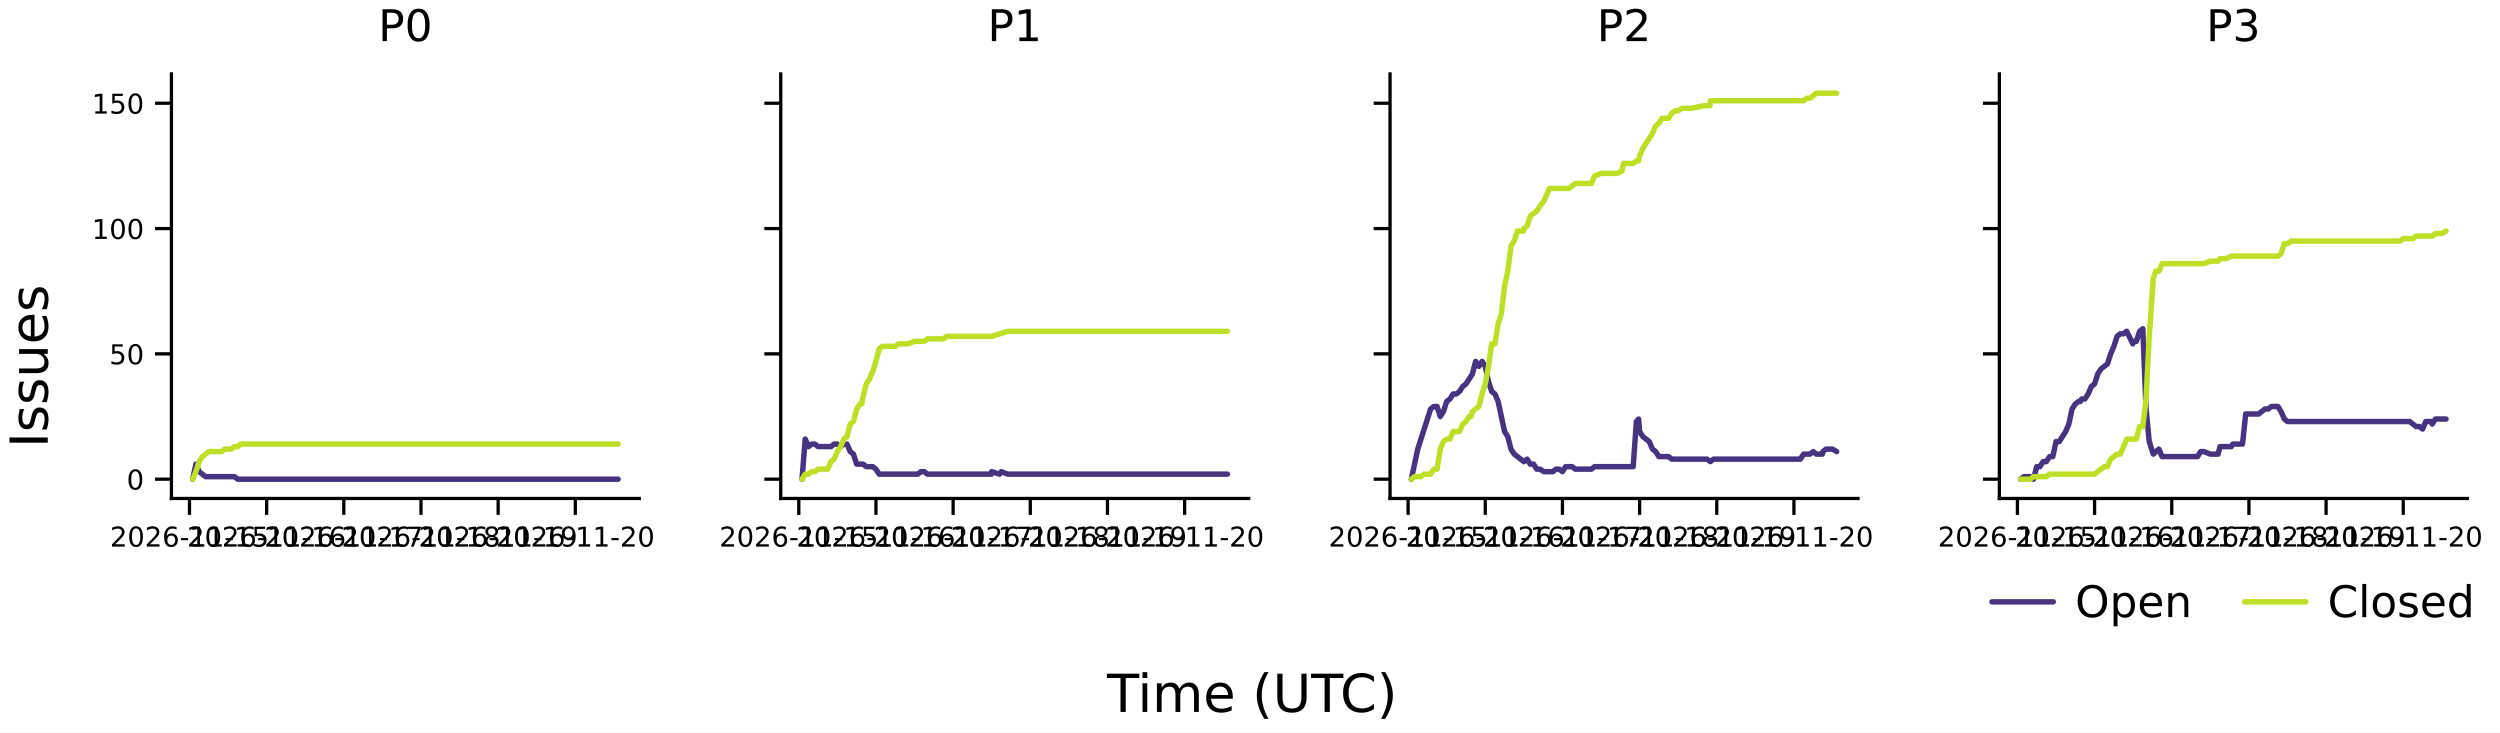
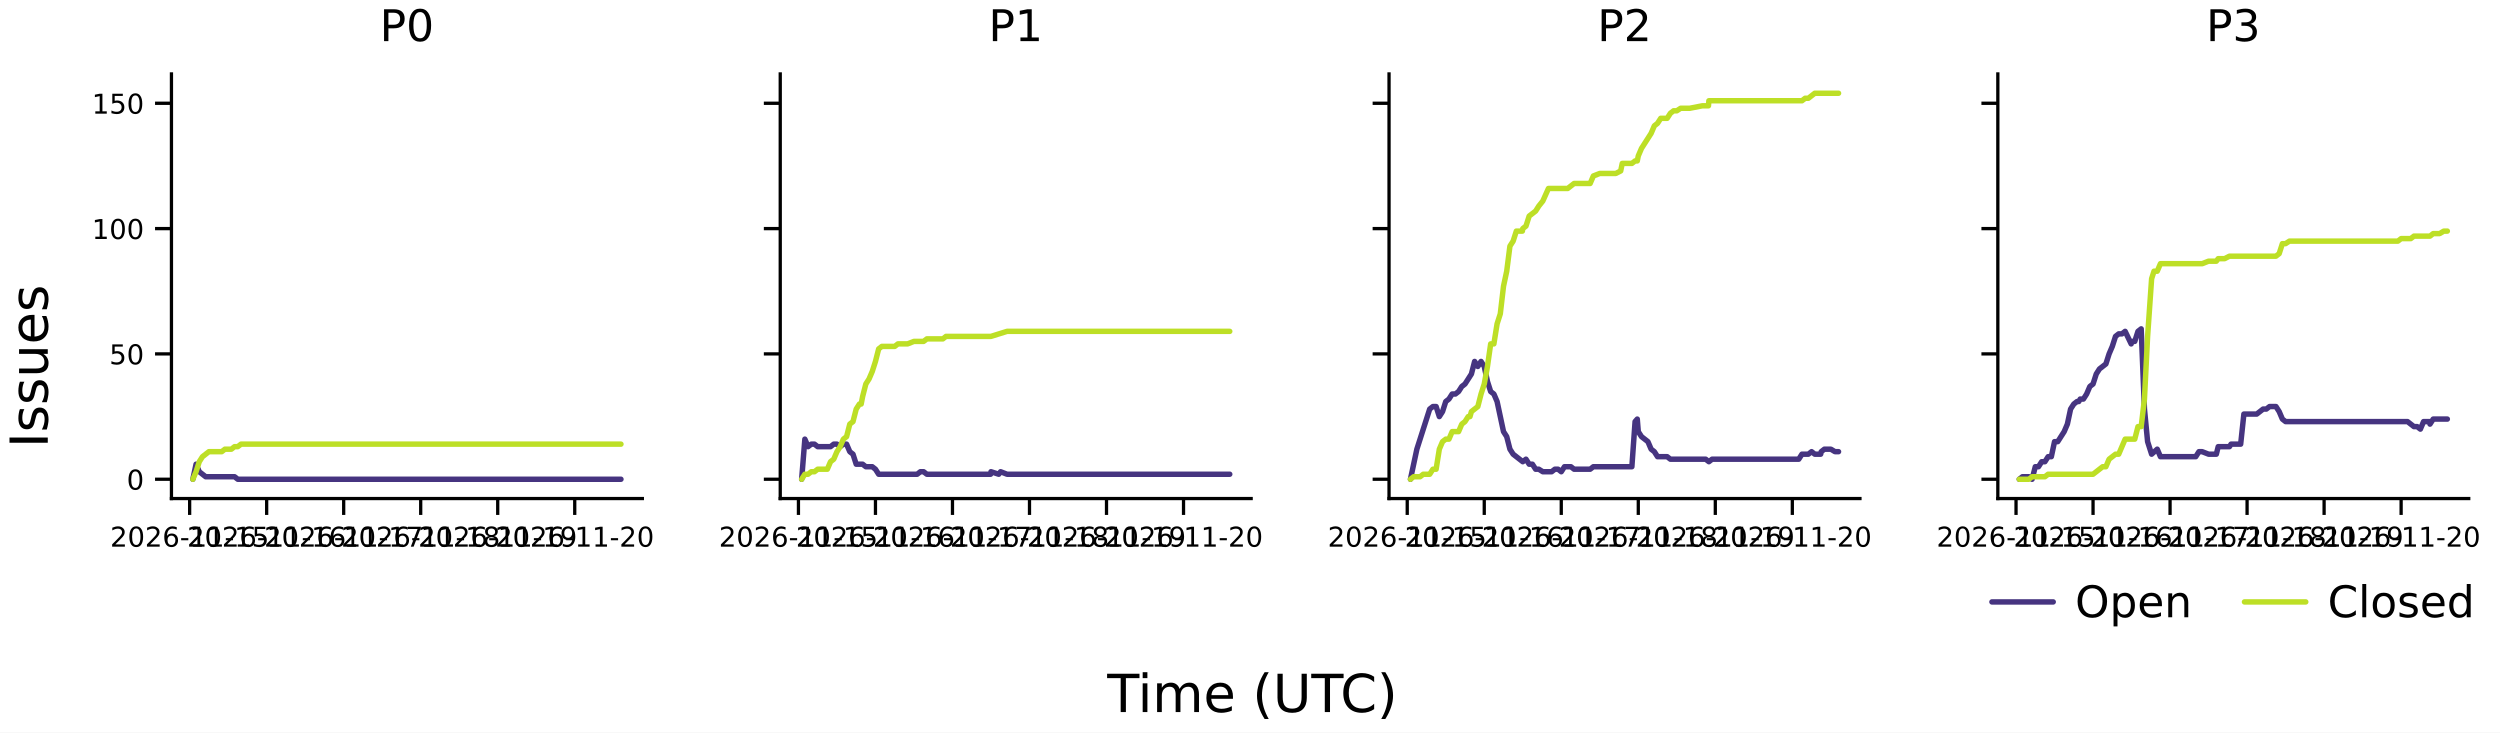
- <svg xmlns="http://www.w3.org/2000/svg" xmlns:xlink="http://www.w3.org/1999/xlink" width="457.111pt" height="133.92pt" viewBox="0 0 457.111 133.92" version="1.1">
+ <svg xmlns="http://www.w3.org/2000/svg" xmlns:xlink="http://www.w3.org/1999/xlink" width="457.043pt" height="133.92pt" viewBox="0 0 457.043 133.92" version="1.1">
  <defs>
    <style type="text/css">*{stroke-linejoin: round; stroke-linecap: butt}</style>
  </defs>
  <g id="figure_1">
    <g id="patch_1">
-       <path d="M 0 133.92  L 457.111 133.92  L 457.111 0  L 0 0  z " style="fill: #ffffff" />
+       <path d="M 0 133.92  L 457.043 133.92  L 457.043 0  L 0 0  z " style="fill: #ffffff" />
    </g>
    <g id="axes_1">
      <g id="patch_2">
-         <path d="M 31.344 91.143  L 116.901 91.143  L 116.901 13.518  L 31.344 13.518  z " style="fill: #ffffff" />
+         <path d="M 31.344 91.143  L 117.432 91.143  L 117.432 13.518  L 31.344 13.518  z " style="fill: #ffffff" />
      </g>
      <g id="matplotlib.axis_1">
        <g id="xtick_1">
          <g id="line2d_1">
            <defs>
-               <path id="mbd9b1cfa00" d="M 0 0  L 0 3  " style="stroke: #000000; stroke-width: 0.6" />
+               <path id="m140352b732" d="M 0 0  L 0 3  " style="stroke: #000000; stroke-width: 0.6" />
            </defs>
            <g>
-               <use xlink:href="#mbd9b1cfa00" x="34.645" y="91.143" style="stroke: #000000; stroke-width: 0.6" />
+               <use xlink:href="#m140352b732" x="34.67" y="91.143" style="stroke: #000000; stroke-width: 0.6" />
            </g>
          </g>
          <g id="text_1">
-             <text style="font-size: 5px; font-family: 'DejaVu Sans', sans-serif; text-anchor: middle" x="34.645" y="99.942" transform="rotate(-0 34.6448 99.94197)">2026-11-15</text>
+             <text style="font-size: 5px; font-family: 'DejaVu Sans', sans-serif; text-anchor: middle" x="34.67" y="99.942" transform="rotate(-0 34.67019 99.94197)">2026-11-15</text>
          </g>
        </g>
        <g id="xtick_2">
          <g id="line2d_2">
            <g>
-               <use xlink:href="#mbd9b1cfa00" x="48.754" y="91.143" style="stroke: #000000; stroke-width: 0.6" />
+               <use xlink:href="#m140352b732" x="48.75" y="91.143" style="stroke: #000000; stroke-width: 0.6" />
            </g>
          </g>
          <g id="text_2">
-             <text style="font-size: 5px; font-family: 'DejaVu Sans', sans-serif; text-anchor: middle" x="48.754" y="99.942" transform="rotate(-0 48.75438 99.94197)">2026-11-16</text>
+             <text style="font-size: 5px; font-family: 'DejaVu Sans', sans-serif; text-anchor: middle" x="48.75" y="99.942" transform="rotate(-0 48.75037 99.94197)">2026-11-16</text>
          </g>
        </g>
        <g id="xtick_3">
          <g id="line2d_3">
            <g>
-               <use xlink:href="#mbd9b1cfa00" x="62.864" y="91.143" style="stroke: #000000; stroke-width: 0.6" />
+               <use xlink:href="#m140352b732" x="62.831" y="91.143" style="stroke: #000000; stroke-width: 0.6" />
            </g>
          </g>
          <g id="text_3">
-             <text style="font-size: 5px; font-family: 'DejaVu Sans', sans-serif; text-anchor: middle" x="62.864" y="99.942" transform="rotate(-0 62.86395 99.94197)">2026-11-17</text>
+             <text style="font-size: 5px; font-family: 'DejaVu Sans', sans-serif; text-anchor: middle" x="62.831" y="99.942" transform="rotate(-0 62.83056 99.94197)">2026-11-17</text>
          </g>
        </g>
        <g id="xtick_4">
          <g id="line2d_4">
            <g>
-               <use xlink:href="#mbd9b1cfa00" x="76.974" y="91.143" style="stroke: #000000; stroke-width: 0.6" />
+               <use xlink:href="#m140352b732" x="76.911" y="91.143" style="stroke: #000000; stroke-width: 0.6" />
            </g>
          </g>
          <g id="text_4">
-             <text style="font-size: 5px; font-family: 'DejaVu Sans', sans-serif; text-anchor: middle" x="76.974" y="99.942" transform="rotate(-0 76.97353 99.94197)">2026-11-18</text>
+             <text style="font-size: 5px; font-family: 'DejaVu Sans', sans-serif; text-anchor: middle" x="76.911" y="99.942" transform="rotate(-0 76.91074 99.94197)">2026-11-18</text>
          </g>
        </g>
        <g id="xtick_5">
          <g id="line2d_5">
            <g>
-               <use xlink:href="#mbd9b1cfa00" x="91.083" y="91.143" style="stroke: #000000; stroke-width: 0.6" />
+               <use xlink:href="#m140352b732" x="90.991" y="91.143" style="stroke: #000000; stroke-width: 0.6" />
            </g>
          </g>
          <g id="text_5">
-             <text style="font-size: 5px; font-family: 'DejaVu Sans', sans-serif; text-anchor: middle" x="91.083" y="99.942" transform="rotate(-0 91.0831 99.94197)">2026-11-19</text>
+             <text style="font-size: 5px; font-family: 'DejaVu Sans', sans-serif; text-anchor: middle" x="90.991" y="99.942" transform="rotate(-0 90.99092 99.94197)">2026-11-19</text>
          </g>
        </g>
        <g id="xtick_6">
          <g id="line2d_6">
            <g>
-               <use xlink:href="#mbd9b1cfa00" x="105.193" y="91.143" style="stroke: #000000; stroke-width: 0.6" />
+               <use xlink:href="#m140352b732" x="105.071" y="91.143" style="stroke: #000000; stroke-width: 0.6" />
            </g>
          </g>
          <g id="text_6">
-             <text style="font-size: 5px; font-family: 'DejaVu Sans', sans-serif; text-anchor: middle" x="105.193" y="99.942" transform="rotate(-0 105.1927 99.94197)">2026-11-20</text>
+             <text style="font-size: 5px; font-family: 'DejaVu Sans', sans-serif; text-anchor: middle" x="105.071" y="99.942" transform="rotate(-0 105.0711 99.94197)">2026-11-20</text>
          </g>
        </g>
      </g>
      <g id="matplotlib.axis_2">
        <g id="ytick_1">
          <g id="line2d_7">
            <defs>
-               <path id="m30c9f40731" d="M 0 0  L -3 0  " style="stroke: #000000; stroke-width: 0.6" />
+               <path id="m8797aba929" d="M 0 0  L -3 0  " style="stroke: #000000; stroke-width: 0.6" />
            </defs>
            <g>
-               <use xlink:href="#m30c9f40731" x="31.344" y="87.615" style="stroke: #000000; stroke-width: 0.6" />
+               <use xlink:href="#m8797aba929" x="31.344" y="87.615" style="stroke: #000000; stroke-width: 0.6" />
            </g>
          </g>
          <g id="text_7">
            <text style="font-size: 5px; font-family: 'DejaVu Sans', sans-serif; text-anchor: end" x="26.344" y="89.514" transform="rotate(-0 26.34375 89.51415)">0</text>
          </g>
        </g>
        <g id="ytick_2">
          <g id="line2d_8">
            <g>
-               <use xlink:href="#m30c9f40731" x="31.344" y="64.703" style="stroke: #000000; stroke-width: 0.6" />
+               <use xlink:href="#m8797aba929" x="31.344" y="64.703" style="stroke: #000000; stroke-width: 0.6" />
            </g>
          </g>
          <g id="text_8">
            <text style="font-size: 5px; font-family: 'DejaVu Sans', sans-serif; text-anchor: end" x="26.344" y="66.602" transform="rotate(-0 26.34375 66.6024)">50</text>
          </g>
        </g>
        <g id="ytick_3">
          <g id="line2d_9">
            <g>
-               <use xlink:href="#m30c9f40731" x="31.344" y="41.791" style="stroke: #000000; stroke-width: 0.6" />
+               <use xlink:href="#m8797aba929" x="31.344" y="41.791" style="stroke: #000000; stroke-width: 0.6" />
            </g>
          </g>
          <g id="text_9">
            <text style="font-size: 5px; font-family: 'DejaVu Sans', sans-serif; text-anchor: end" x="26.344" y="43.691" transform="rotate(-0 26.34375 43.69064)">100</text>
          </g>
        </g>
        <g id="ytick_4">
          <g id="line2d_10">
            <g>
-               <use xlink:href="#m30c9f40731" x="31.344" y="18.879" style="stroke: #000000; stroke-width: 0.6" />
+               <use xlink:href="#m8797aba929" x="31.344" y="18.879" style="stroke: #000000; stroke-width: 0.6" />
            </g>
          </g>
          <g id="text_10">
            <text style="font-size: 5px; font-family: 'DejaVu Sans', sans-serif; text-anchor: end" x="26.344" y="20.779" transform="rotate(-0 26.34375 20.77889)">150</text>
          </g>
        </g>
      </g>
      <g id="line2d_11">
-         <path d="M 35.233 87.615  L 35.821 84.865  L 36.408 86.24  L 37.584 87.157  L 42.875 87.157  L 43.463 87.615  L 113.012 87.615  L 113.012 87.615  " clip-path="url(#p79206414fd)" style="fill: none; stroke: #463480; stroke-linecap: round" />
+         <path d="M 35.257 87.615  L 35.844 84.865  L 36.43 86.24  L 37.604 87.157  L 42.884 87.157  L 43.47 87.615  L 113.519 87.615  L 113.519 87.615  " clip-path="url(#p01d28cfaef)" style="fill: none; stroke: #463480; stroke-linecap: round" />
      </g>
      <g id="line2d_12">
-         <path d="M 35.233 87.615  L 35.821 86.24  L 36.408 84.407  L 36.996 83.491  L 38.172 82.574  L 40.524 82.574  L 41.112 82.116  L 42.287 82.116  L 42.875 81.658  L 43.463 81.658  L 44.051 81.199  L 113.012 81.199  L 113.012 81.199  " clip-path="url(#p79206414fd)" style="fill: none; stroke: #bddf26; stroke-linecap: round" />
+         <path d="M 35.257 87.615  L 35.844 86.24  L 36.43 84.407  L 37.017 83.491  L 38.19 82.574  L 40.537 82.574  L 41.124 82.116  L 42.297 82.116  L 42.884 81.658  L 43.47 81.658  L 44.057 81.199  L 113.519 81.199  L 113.519 81.199  " clip-path="url(#p01d28cfaef)" style="fill: none; stroke: #bddf26; stroke-linecap: round" />
      </g>
      <g id="patch_3">
        <path d="M 31.344 91.143  L 31.344 13.518  " style="fill: none; stroke: #000000; stroke-width: 0.6; stroke-linejoin: miter; stroke-linecap: square" />
      </g>
      <g id="patch_4">
-         <path d="M 31.344 91.143  L 116.901 91.143  " style="fill: none; stroke: #000000; stroke-width: 0.6; stroke-linejoin: miter; stroke-linecap: square" />
+         <path d="M 31.344 91.143  L 117.432 91.143  " style="fill: none; stroke: #000000; stroke-width: 0.6; stroke-linejoin: miter; stroke-linecap: square" />
      </g>
      <g id="text_11">
-         <text style="font-size: 8px; font-family: 'DejaVu Sans', sans-serif; text-anchor: middle" x="74.122" y="7.518" transform="rotate(-0 74.12222 7.518125)">P0</text>
+         <text style="font-size: 8px; font-family: 'DejaVu Sans', sans-serif; text-anchor: middle" x="74.388" y="7.518" transform="rotate(-0 74.38804 7.518125)">P0</text>
      </g>
    </g>
    <g id="axes_2">
      <g id="patch_5">
-         <path d="M 142.753 91.143  L 228.31 91.143  L 228.31 13.518  L 142.753 13.518  z " style="fill: #ffffff" />
+         <path d="M 142.642 91.143  L 228.731 91.143  L 228.731 13.518  L 142.642 13.518  z " style="fill: #ffffff" />
      </g>
      <g id="matplotlib.axis_3">
        <g id="xtick_7">
          <g id="line2d_13">
            <g>
-               <use xlink:href="#mbd9b1cfa00" x="146.054" y="91.143" style="stroke: #000000; stroke-width: 0.6" />
+               <use xlink:href="#m140352b732" x="145.968" y="91.143" style="stroke: #000000; stroke-width: 0.6" />
            </g>
          </g>
          <g id="text_12">
-             <text style="font-size: 5px; font-family: 'DejaVu Sans', sans-serif; text-anchor: middle" x="146.054" y="99.942" transform="rotate(-0 146.0543 99.94197)">2026-11-15</text>
+             <text style="font-size: 5px; font-family: 'DejaVu Sans', sans-serif; text-anchor: middle" x="145.968" y="99.942" transform="rotate(-0 145.9684 99.94197)">2026-11-15</text>
          </g>
        </g>
        <g id="xtick_8">
          <g id="line2d_14">
            <g>
-               <use xlink:href="#mbd9b1cfa00" x="160.164" y="91.143" style="stroke: #000000; stroke-width: 0.6" />
+               <use xlink:href="#m140352b732" x="160.049" y="91.143" style="stroke: #000000; stroke-width: 0.6" />
            </g>
          </g>
          <g id="text_13">
-             <text style="font-size: 5px; font-family: 'DejaVu Sans', sans-serif; text-anchor: middle" x="160.164" y="99.942" transform="rotate(-0 160.1638 99.94197)">2026-11-16</text>
+             <text style="font-size: 5px; font-family: 'DejaVu Sans', sans-serif; text-anchor: middle" x="160.049" y="99.942" transform="rotate(-0 160.0486 99.94197)">2026-11-16</text>
          </g>
        </g>
        <g id="xtick_9">
          <g id="line2d_15">
            <g>
-               <use xlink:href="#mbd9b1cfa00" x="174.273" y="91.143" style="stroke: #000000; stroke-width: 0.6" />
+               <use xlink:href="#m140352b732" x="174.129" y="91.143" style="stroke: #000000; stroke-width: 0.6" />
            </g>
          </g>
          <g id="text_14">
-             <text style="font-size: 5px; font-family: 'DejaVu Sans', sans-serif; text-anchor: middle" x="174.273" y="99.942" transform="rotate(-0 174.2734 99.94197)">2026-11-17</text>
+             <text style="font-size: 5px; font-family: 'DejaVu Sans', sans-serif; text-anchor: middle" x="174.129" y="99.942" transform="rotate(-0 174.1288 99.94197)">2026-11-17</text>
          </g>
        </g>
        <g id="xtick_10">
          <g id="line2d_16">
            <g>
-               <use xlink:href="#mbd9b1cfa00" x="188.383" y="91.143" style="stroke: #000000; stroke-width: 0.6" />
+               <use xlink:href="#m140352b732" x="188.209" y="91.143" style="stroke: #000000; stroke-width: 0.6" />
            </g>
          </g>
          <g id="text_15">
-             <text style="font-size: 5px; font-family: 'DejaVu Sans', sans-serif; text-anchor: middle" x="188.383" y="99.942" transform="rotate(-0 188.383 99.94197)">2026-11-18</text>
+             <text style="font-size: 5px; font-family: 'DejaVu Sans', sans-serif; text-anchor: middle" x="188.209" y="99.942" transform="rotate(-0 188.209 99.94197)">2026-11-18</text>
          </g>
        </g>
        <g id="xtick_11">
          <g id="line2d_17">
            <g>
-               <use xlink:href="#mbd9b1cfa00" x="202.493" y="91.143" style="stroke: #000000; stroke-width: 0.6" />
+               <use xlink:href="#m140352b732" x="202.289" y="91.143" style="stroke: #000000; stroke-width: 0.6" />
            </g>
          </g>
          <g id="text_16">
-             <text style="font-size: 5px; font-family: 'DejaVu Sans', sans-serif; text-anchor: middle" x="202.493" y="99.942" transform="rotate(-0 202.4926 99.94197)">2026-11-19</text>
+             <text style="font-size: 5px; font-family: 'DejaVu Sans', sans-serif; text-anchor: middle" x="202.289" y="99.942" transform="rotate(-0 202.2891 99.94197)">2026-11-19</text>
          </g>
        </g>
        <g id="xtick_12">
          <g id="line2d_18">
            <g>
-               <use xlink:href="#mbd9b1cfa00" x="216.602" y="91.143" style="stroke: #000000; stroke-width: 0.6" />
+               <use xlink:href="#m140352b732" x="216.369" y="91.143" style="stroke: #000000; stroke-width: 0.6" />
            </g>
          </g>
          <g id="text_17">
-             <text style="font-size: 5px; font-family: 'DejaVu Sans', sans-serif; text-anchor: middle" x="216.602" y="99.942" transform="rotate(-0 216.6021 99.94197)">2026-11-20</text>
+             <text style="font-size: 5px; font-family: 'DejaVu Sans', sans-serif; text-anchor: middle" x="216.369" y="99.942" transform="rotate(-0 216.3693 99.94197)">2026-11-20</text>
          </g>
        </g>
      </g>
      <g id="matplotlib.axis_4">
        <g id="ytick_5">
          <g id="line2d_19">
            <g>
-               <use xlink:href="#m30c9f40731" x="142.753" y="87.615" style="stroke: #000000; stroke-width: 0.6" />
+               <use xlink:href="#m8797aba929" x="142.642" y="87.615" style="stroke: #000000; stroke-width: 0.6" />
            </g>
          </g>
        </g>
        <g id="ytick_6">
          <g id="line2d_20">
            <g>
-               <use xlink:href="#m30c9f40731" x="142.753" y="64.703" style="stroke: #000000; stroke-width: 0.6" />
+               <use xlink:href="#m8797aba929" x="142.642" y="64.703" style="stroke: #000000; stroke-width: 0.6" />
            </g>
          </g>
        </g>
        <g id="ytick_7">
          <g id="line2d_21">
            <g>
-               <use xlink:href="#m30c9f40731" x="142.753" y="41.791" style="stroke: #000000; stroke-width: 0.6" />
+               <use xlink:href="#m8797aba929" x="142.642" y="41.791" style="stroke: #000000; stroke-width: 0.6" />
            </g>
          </g>
        </g>
        <g id="ytick_8">
          <g id="line2d_22">
            <g>
-               <use xlink:href="#m30c9f40731" x="142.753" y="18.879" style="stroke: #000000; stroke-width: 0.6" />
+               <use xlink:href="#m8797aba929" x="142.642" y="18.879" style="stroke: #000000; stroke-width: 0.6" />
            </g>
          </g>
        </g>
      </g>
      <g id="line2d_23">
-         <path d="M 146.642 87.615  L 147.23 80.283  L 147.818 81.658  L 148.406 81.199  L 148.994 81.199  L 149.582 81.658  L 151.933 81.658  L 152.521 81.199  L 153.109 81.199  L 153.697 81.658  L 154.285 81.199  L 154.873 81.199  L 155.461 82.574  L 156.049 83.032  L 156.636 84.865  L 157.812 84.865  L 158.4 85.324  L 159.576 85.324  L 160.164 85.782  L 160.752 86.698  L 167.807 86.698  L 168.394 86.24  L 168.982 86.24  L 169.58 86.698  L 181.26 86.698  L 181.328 86.24  L 182.749 86.698  L 183.092 86.24  L 184.268 86.698  L 224.421 86.698  L 224.421 86.698  " clip-path="url(#p53f8e7286c)" style="fill: none; stroke: #463480; stroke-linecap: round" />
+         <path d="M 146.555 87.615  L 147.142 80.283  L 147.728 81.658  L 148.315 81.199  L 148.902 81.199  L 149.488 81.658  L 151.835 81.658  L 152.422 81.199  L 153.009 81.199  L 153.595 81.658  L 154.182 81.199  L 154.769 81.199  L 155.355 82.574  L 155.942 83.032  L 156.529 84.865  L 157.702 84.865  L 158.289 85.324  L 159.462 85.324  L 160.049 85.782  L 160.635 86.698  L 167.675 86.698  L 168.262 86.24  L 168.849 86.24  L 169.445 86.698  L 181.1 86.698  L 181.169 86.24  L 182.587 86.698  L 182.929 86.24  L 184.102 86.698  L 224.817 86.698  L 224.817 86.698  " clip-path="url(#pba3ea793ee)" style="fill: none; stroke: #463480; stroke-linecap: round" />
      </g>
      <g id="line2d_24">
-         <path d="M 146.642 87.615  L 147.23 86.698  L 147.818 86.698  L 148.406 86.24  L 148.994 86.24  L 149.582 85.782  L 151.345 85.782  L 151.933 84.407  L 152.521 83.949  L 153.109 82.574  L 153.697 81.658  L 154.285 80.283  L 154.873 79.825  L 155.461 77.534  L 156.049 77.075  L 156.636 74.784  L 157.224 73.868  L 157.548 73.868  L 157.812 72.493  L 158.4 70.202  L 158.988 69.285  L 159.576 67.911  L 160.164 66.078  L 160.752 63.787  L 161.34 63.328  L 163.691 63.328  L 164.279 62.87  L 166.043 62.87  L 167.219 62.412  L 168.982 62.412  L 169.58 61.954  L 172.51 61.954  L 173.098 61.495  L 181.328 61.495  L 184.268 60.579  L 224.421 60.579  L 224.421 60.579  " clip-path="url(#p53f8e7286c)" style="fill: none; stroke: #bddf26; stroke-linecap: round" />
+         <path d="M 146.555 87.615  L 147.142 86.698  L 147.728 86.698  L 148.315 86.24  L 148.902 86.24  L 149.488 85.782  L 151.248 85.782  L 151.835 84.407  L 152.422 83.949  L 153.009 82.574  L 153.595 81.658  L 154.182 80.283  L 154.769 79.825  L 155.355 77.534  L 155.942 77.075  L 156.529 74.784  L 157.115 73.868  L 157.438 73.868  L 157.702 72.493  L 158.289 70.202  L 158.875 69.285  L 159.462 67.911  L 160.049 66.078  L 160.635 63.787  L 161.222 63.328  L 163.569 63.328  L 164.155 62.87  L 165.915 62.87  L 167.089 62.412  L 168.849 62.412  L 169.445 61.954  L 172.369 61.954  L 172.955 61.495  L 181.169 61.495  L 184.102 60.579  L 224.817 60.579  L 224.817 60.579  " clip-path="url(#pba3ea793ee)" style="fill: none; stroke: #bddf26; stroke-linecap: round" />
      </g>
      <g id="patch_6">
-         <path d="M 142.753 91.143  L 142.753 13.518  " style="fill: none; stroke: #000000; stroke-width: 0.6; stroke-linejoin: miter; stroke-linecap: square" />
+         <path d="M 142.642 91.143  L 142.642 13.518  " style="fill: none; stroke: #000000; stroke-width: 0.6; stroke-linejoin: miter; stroke-linecap: square" />
      </g>
      <g id="patch_7">
-         <path d="M 142.753 91.143  L 228.31 91.143  " style="fill: none; stroke: #000000; stroke-width: 0.6; stroke-linejoin: miter; stroke-linecap: square" />
+         <path d="M 142.642 91.143  L 228.731 91.143  " style="fill: none; stroke: #000000; stroke-width: 0.6; stroke-linejoin: miter; stroke-linecap: square" />
      </g>
      <g id="text_18">
-         <text style="font-size: 8px; font-family: 'DejaVu Sans', sans-serif; text-anchor: middle" x="185.532" y="7.518" transform="rotate(-0 185.5317 7.518125)">P1</text>
+         <text style="font-size: 8px; font-family: 'DejaVu Sans', sans-serif; text-anchor: middle" x="185.686" y="7.518" transform="rotate(-0 185.6863 7.518125)">P1</text>
      </g>
    </g>
    <g id="axes_3">
      <g id="patch_8">
-         <path d="M 254.163 91.143  L 339.72 91.143  L 339.72 13.518  L 254.163 13.518  z " style="fill: #ffffff" />
+         <path d="M 253.94 91.143  L 340.029 91.143  L 340.029 13.518  L 253.94 13.518  z " style="fill: #ffffff" />
      </g>
      <g id="matplotlib.axis_5">
        <g id="xtick_13">
          <g id="line2d_25">
            <g>
-               <use xlink:href="#mbd9b1cfa00" x="257.464" y="91.143" style="stroke: #000000; stroke-width: 0.6" />
+               <use xlink:href="#m140352b732" x="257.267" y="91.143" style="stroke: #000000; stroke-width: 0.6" />
            </g>
          </g>
          <g id="text_19">
-             <text style="font-size: 5px; font-family: 'DejaVu Sans', sans-serif; text-anchor: middle" x="257.464" y="99.942" transform="rotate(-0 257.4637 99.94197)">2026-11-15</text>
+             <text style="font-size: 5px; font-family: 'DejaVu Sans', sans-serif; text-anchor: middle" x="257.267" y="99.942" transform="rotate(-0 257.2666 99.94197)">2026-11-15</text>
          </g>
        </g>
        <g id="xtick_14">
          <g id="line2d_26">
            <g>
-               <use xlink:href="#mbd9b1cfa00" x="271.573" y="91.143" style="stroke: #000000; stroke-width: 0.6" />
+               <use xlink:href="#m140352b732" x="271.347" y="91.143" style="stroke: #000000; stroke-width: 0.6" />
            </g>
          </g>
          <g id="text_20">
-             <text style="font-size: 5px; font-family: 'DejaVu Sans', sans-serif; text-anchor: middle" x="271.573" y="99.942" transform="rotate(-0 271.5733 99.94197)">2026-11-16</text>
+             <text style="font-size: 5px; font-family: 'DejaVu Sans', sans-serif; text-anchor: middle" x="271.347" y="99.942" transform="rotate(-0 271.3468 99.94197)">2026-11-16</text>
          </g>
        </g>
        <g id="xtick_15">
          <g id="line2d_27">
            <g>
-               <use xlink:href="#mbd9b1cfa00" x="285.683" y="91.143" style="stroke: #000000; stroke-width: 0.6" />
+               <use xlink:href="#m140352b732" x="285.427" y="91.143" style="stroke: #000000; stroke-width: 0.6" />
            </g>
          </g>
          <g id="text_21">
-             <text style="font-size: 5px; font-family: 'DejaVu Sans', sans-serif; text-anchor: middle" x="285.683" y="99.942" transform="rotate(-0 285.6829 99.94197)">2026-11-17</text>
+             <text style="font-size: 5px; font-family: 'DejaVu Sans', sans-serif; text-anchor: middle" x="285.427" y="99.942" transform="rotate(-0 285.427 99.94197)">2026-11-17</text>
          </g>
        </g>
        <g id="xtick_16">
          <g id="line2d_28">
            <g>
-               <use xlink:href="#mbd9b1cfa00" x="299.792" y="91.143" style="stroke: #000000; stroke-width: 0.6" />
+               <use xlink:href="#m140352b732" x="299.507" y="91.143" style="stroke: #000000; stroke-width: 0.6" />
            </g>
          </g>
          <g id="text_22">
-             <text style="font-size: 5px; font-family: 'DejaVu Sans', sans-serif; text-anchor: middle" x="299.792" y="99.942" transform="rotate(-0 299.7924 99.94197)">2026-11-18</text>
+             <text style="font-size: 5px; font-family: 'DejaVu Sans', sans-serif; text-anchor: middle" x="299.507" y="99.942" transform="rotate(-0 299.5072 99.94197)">2026-11-18</text>
          </g>
        </g>
        <g id="xtick_17">
          <g id="line2d_29">
            <g>
-               <use xlink:href="#mbd9b1cfa00" x="313.902" y="91.143" style="stroke: #000000; stroke-width: 0.6" />
+               <use xlink:href="#m140352b732" x="313.587" y="91.143" style="stroke: #000000; stroke-width: 0.6" />
            </g>
          </g>
          <g id="text_23">
-             <text style="font-size: 5px; font-family: 'DejaVu Sans', sans-serif; text-anchor: middle" x="313.902" y="99.942" transform="rotate(-0 313.902 99.94197)">2026-11-19</text>
+             <text style="font-size: 5px; font-family: 'DejaVu Sans', sans-serif; text-anchor: middle" x="313.587" y="99.942" transform="rotate(-0 313.5874 99.94197)">2026-11-19</text>
          </g>
        </g>
        <g id="xtick_18">
          <g id="line2d_30">
            <g>
-               <use xlink:href="#mbd9b1cfa00" x="328.012" y="91.143" style="stroke: #000000; stroke-width: 0.6" />
+               <use xlink:href="#m140352b732" x="327.668" y="91.143" style="stroke: #000000; stroke-width: 0.6" />
            </g>
          </g>
          <g id="text_24">
-             <text style="font-size: 5px; font-family: 'DejaVu Sans', sans-serif; text-anchor: middle" x="328.012" y="99.942" transform="rotate(-0 328.0116 99.94197)">2026-11-20</text>
+             <text style="font-size: 5px; font-family: 'DejaVu Sans', sans-serif; text-anchor: middle" x="327.668" y="99.942" transform="rotate(-0 327.6676 99.94197)">2026-11-20</text>
          </g>
        </g>
      </g>
      <g id="matplotlib.axis_6">
        <g id="ytick_9">
          <g id="line2d_31">
            <g>
-               <use xlink:href="#m30c9f40731" x="254.163" y="87.615" style="stroke: #000000; stroke-width: 0.6" />
+               <use xlink:href="#m8797aba929" x="253.94" y="87.615" style="stroke: #000000; stroke-width: 0.6" />
            </g>
          </g>
        </g>
        <g id="ytick_10">
          <g id="line2d_32">
            <g>
-               <use xlink:href="#m30c9f40731" x="254.163" y="64.703" style="stroke: #000000; stroke-width: 0.6" />
+               <use xlink:href="#m8797aba929" x="253.94" y="64.703" style="stroke: #000000; stroke-width: 0.6" />
            </g>
          </g>
        </g>
        <g id="ytick_11">
          <g id="line2d_33">
            <g>
-               <use xlink:href="#m30c9f40731" x="254.163" y="41.791" style="stroke: #000000; stroke-width: 0.6" />
+               <use xlink:href="#m8797aba929" x="253.94" y="41.791" style="stroke: #000000; stroke-width: 0.6" />
            </g>
          </g>
        </g>
        <g id="ytick_12">
          <g id="line2d_34">
            <g>
-               <use xlink:href="#m30c9f40731" x="254.163" y="18.879" style="stroke: #000000; stroke-width: 0.6" />
+               <use xlink:href="#m8797aba929" x="253.94" y="18.879" style="stroke: #000000; stroke-width: 0.6" />
            </g>
          </g>
        </g>
      </g>
      <g id="line2d_35">
-         <path d="M 258.052 87.615  L 259.227 82.116  L 261.579 74.784  L 262.167 74.326  L 262.755 74.326  L 263.343 76.159  L 263.931 75.242  L 264.519 73.409  L 265.106 72.951  L 265.694 72.035  L 266.282 72.035  L 266.87 71.577  L 267.458 70.66  L 268.046 70.202  L 269.222 68.369  L 269.81 66.078  L 270.397 66.994  L 270.985 66.078  L 271.573 66.994  L 272.161 69.744  L 272.749 71.577  L 273.337 72.035  L 273.925 73.409  L 275.101 78.908  L 275.689 79.825  L 276.276 82.116  L 276.864 83.032  L 278.628 84.407  L 279.216 83.949  L 279.804 84.865  L 280.392 84.865  L 280.989 85.782  L 281.568 85.782  L 282.302 86.24  L 283.919 86.24  L 284.507 85.782  L 285.095 85.782  L 285.683 86.24  L 286.271 85.324  L 287.447 85.324  L 288.034 85.782  L 290.974 85.782  L 291.562 85.324  L 298.617 85.324  L 299.205 77.075  L 299.606 76.617  L 299.792 78.908  L 300.38 79.825  L 301.556 80.741  L 302.144 82.116  L 302.732 82.574  L 303.32 83.491  L 305.084 83.491  L 305.671 83.949  L 312.138 83.949  L 312.726 84.407  L 313.314 83.949  L 329.187 83.949  L 329.775 83.032  L 330.951 83.032  L 331.539 82.574  L 332.127 83.032  L 333.205 83.032  L 333.303 82.574  L 333.891 82.116  L 335.066 82.116  L 335.831 82.574  L 335.831 82.574  " clip-path="url(#p3b9748fed5)" style="fill: none; stroke: #463480; stroke-linecap: round" />
+         <path d="M 257.853 87.615  L 259.027 82.116  L 261.373 74.784  L 261.96 74.326  L 262.547 74.326  L 263.133 76.159  L 263.72 75.242  L 264.307 73.409  L 264.893 72.951  L 265.48 72.035  L 266.067 72.035  L 266.653 71.577  L 267.24 70.66  L 267.827 70.202  L 269 68.369  L 269.587 66.078  L 270.173 66.994  L 270.76 66.078  L 271.347 66.994  L 271.933 69.744  L 272.52 71.577  L 273.107 72.035  L 273.694 73.409  L 274.867 78.908  L 275.454 79.825  L 276.04 82.116  L 276.627 83.032  L 278.387 84.407  L 278.974 83.949  L 279.56 84.865  L 280.147 84.865  L 280.743 85.782  L 281.32 85.782  L 282.054 86.24  L 283.667 86.24  L 284.254 85.782  L 284.84 85.782  L 285.427 86.24  L 286.014 85.324  L 287.187 85.324  L 287.774 85.782  L 290.707 85.782  L 291.294 85.324  L 298.334 85.324  L 298.921 77.075  L 299.321 76.617  L 299.507 78.908  L 300.094 79.825  L 301.267 80.741  L 301.854 82.116  L 302.441 82.574  L 303.027 83.491  L 304.787 83.491  L 305.374 83.949  L 311.827 83.949  L 312.414 84.407  L 313.001 83.949  L 328.841 83.949  L 329.428 83.032  L 330.601 83.032  L 331.188 82.574  L 331.774 83.032  L 332.85 83.032  L 332.948 82.574  L 333.534 82.116  L 334.708 82.116  L 335.47 82.574  L 336.116 82.574  L 336.116 82.574  " clip-path="url(#p2b47c1c286)" style="fill: none; stroke: #463480; stroke-linecap: round" />
      </g>
      <g id="line2d_36">
-         <path d="M 258.052 87.615  L 258.64 87.157  L 259.815 87.157  L 260.403 86.698  L 261.579 86.698  L 262.167 85.782  L 262.755 85.782  L 263.343 82.116  L 263.931 80.741  L 264.519 80.283  L 265.106 80.283  L 265.694 78.908  L 266.87 78.908  L 267.458 77.534  L 268.046 77.075  L 268.634 76.159  L 268.957 76.159  L 269.222 75.242  L 270.397 74.326  L 270.985 72.035  L 271.573 70.202  L 272.161 66.994  L 272.749 62.87  L 273.337 62.87  L 273.925 59.204  L 274.513 57.371  L 275.101 52.331  L 275.689 49.581  L 276.276 44.999  L 276.864 44.082  L 277.452 42.249  L 278.559 42.249  L 278.628 41.791  L 279.216 41.333  L 279.804 39.5  L 280.989 38.584  L 281.568 37.667  L 282.302 36.751  L 283.331 34.459  L 286.859 34.459  L 288.034 33.543  L 290.974 33.543  L 291.562 32.168  L 292.738 31.71  L 295.677 31.71  L 296.569 31.252  L 296.853 29.877  L 298.617 29.877  L 299.205 29.419  L 299.606 29.419  L 299.792 28.502  L 300.38 27.128  L 302.144 24.378  L 302.732 23.004  L 303.32 22.545  L 303.908 21.629  L 305.084 21.629  L 305.671 20.712  L 306.259 20.254  L 306.847 20.254  L 307.553 19.796  L 309.199 19.796  L 311.55 19.338  L 312.648 19.338  L 312.726 18.421  L 329.775 18.421  L 330.363 17.963  L 330.951 17.963  L 332.127 17.047  L 335.831 17.047  L 335.831 17.047  " clip-path="url(#p3b9748fed5)" style="fill: none; stroke: #bddf26; stroke-linecap: round" />
+         <path d="M 257.853 87.615  L 258.44 87.157  L 259.613 87.157  L 260.2 86.698  L 261.373 86.698  L 261.96 85.782  L 262.547 85.782  L 263.133 82.116  L 263.72 80.741  L 264.307 80.283  L 264.893 80.283  L 265.48 78.908  L 266.653 78.908  L 267.24 77.534  L 267.827 77.075  L 268.413 76.159  L 268.736 76.159  L 269 75.242  L 270.173 74.326  L 270.76 72.035  L 271.347 70.202  L 271.933 66.994  L 272.52 62.87  L 273.107 62.87  L 273.694 59.204  L 274.28 57.371  L 274.867 52.331  L 275.454 49.581  L 276.04 44.999  L 276.627 44.082  L 277.214 42.249  L 278.318 42.249  L 278.387 41.791  L 278.974 41.333  L 279.56 39.5  L 280.743 38.584  L 281.32 37.667  L 282.054 36.751  L 283.08 34.459  L 286.6 34.459  L 287.774 33.543  L 290.707 33.543  L 291.294 32.168  L 292.467 31.71  L 295.4 31.71  L 296.29 31.252  L 296.574 29.877  L 298.334 29.877  L 298.921 29.419  L 299.321 29.419  L 299.507 28.502  L 300.094 27.128  L 301.854 24.378  L 302.441 23.004  L 303.027 22.545  L 303.614 21.629  L 304.787 21.629  L 305.374 20.712  L 305.961 20.254  L 306.547 20.254  L 307.251 19.796  L 308.894 19.796  L 311.241 19.338  L 312.336 19.338  L 312.414 18.421  L 329.428 18.421  L 330.014 17.963  L 330.601 17.963  L 331.774 17.047  L 336.116 17.047  L 336.116 17.047  " clip-path="url(#p2b47c1c286)" style="fill: none; stroke: #bddf26; stroke-linecap: round" />
      </g>
      <g id="patch_9">
-         <path d="M 254.163 91.143  L 254.163 13.518  " style="fill: none; stroke: #000000; stroke-width: 0.6; stroke-linejoin: miter; stroke-linecap: square" />
+         <path d="M 253.94 91.143  L 253.94 13.518  " style="fill: none; stroke: #000000; stroke-width: 0.6; stroke-linejoin: miter; stroke-linecap: square" />
      </g>
      <g id="patch_10">
-         <path d="M 254.163 91.143  L 339.72 91.143  " style="fill: none; stroke: #000000; stroke-width: 0.6; stroke-linejoin: miter; stroke-linecap: square" />
+         <path d="M 253.94 91.143  L 340.029 91.143  " style="fill: none; stroke: #000000; stroke-width: 0.6; stroke-linejoin: miter; stroke-linecap: square" />
      </g>
      <g id="text_25">
-         <text style="font-size: 8px; font-family: 'DejaVu Sans', sans-serif; text-anchor: middle" x="296.941" y="7.518" transform="rotate(-0 296.9411 7.518125)">P2</text>
+         <text style="font-size: 8px; font-family: 'DejaVu Sans', sans-serif; text-anchor: middle" x="296.984" y="7.518" transform="rotate(-0 296.9845 7.518125)">P2</text>
      </g>
    </g>
    <g id="axes_4">
      <g id="patch_11">
-         <path d="M 365.572 91.143  L 451.129 91.143  L 451.129 13.518  L 365.572 13.518  z " style="fill: #ffffff" />
+         <path d="M 365.238 91.143  L 451.327 91.143  L 451.327 13.518  L 365.238 13.518  z " style="fill: #ffffff" />
      </g>
      <g id="matplotlib.axis_7">
        <g id="xtick_19">
          <g id="line2d_37">
            <g>
-               <use xlink:href="#mbd9b1cfa00" x="368.873" y="91.143" style="stroke: #000000; stroke-width: 0.6" />
+               <use xlink:href="#m140352b732" x="368.565" y="91.143" style="stroke: #000000; stroke-width: 0.6" />
            </g>
          </g>
          <g id="text_26">
-             <text style="font-size: 5px; font-family: 'DejaVu Sans', sans-serif; text-anchor: middle" x="368.873" y="99.942" transform="rotate(-0 368.8732 99.94197)">2026-11-15</text>
+             <text style="font-size: 5px; font-family: 'DejaVu Sans', sans-serif; text-anchor: middle" x="368.565" y="99.942" transform="rotate(-0 368.5649 99.94197)">2026-11-15</text>
          </g>
        </g>
        <g id="xtick_20">
          <g id="line2d_38">
            <g>
-               <use xlink:href="#mbd9b1cfa00" x="382.983" y="91.143" style="stroke: #000000; stroke-width: 0.6" />
+               <use xlink:href="#m140352b732" x="382.645" y="91.143" style="stroke: #000000; stroke-width: 0.6" />
            </g>
          </g>
          <g id="text_27">
-             <text style="font-size: 5px; font-family: 'DejaVu Sans', sans-serif; text-anchor: middle" x="382.983" y="99.942" transform="rotate(-0 382.9827 99.94197)">2026-11-16</text>
+             <text style="font-size: 5px; font-family: 'DejaVu Sans', sans-serif; text-anchor: middle" x="382.645" y="99.942" transform="rotate(-0 382.6451 99.94197)">2026-11-16</text>
          </g>
        </g>
        <g id="xtick_21">
          <g id="line2d_39">
            <g>
-               <use xlink:href="#mbd9b1cfa00" x="397.092" y="91.143" style="stroke: #000000; stroke-width: 0.6" />
+               <use xlink:href="#m140352b732" x="396.725" y="91.143" style="stroke: #000000; stroke-width: 0.6" />
            </g>
          </g>
          <g id="text_28">
-             <text style="font-size: 5px; font-family: 'DejaVu Sans', sans-serif; text-anchor: middle" x="397.092" y="99.942" transform="rotate(-0 397.0923 99.94197)">2026-11-17</text>
+             <text style="font-size: 5px; font-family: 'DejaVu Sans', sans-serif; text-anchor: middle" x="396.725" y="99.942" transform="rotate(-0 396.7252 99.94197)">2026-11-17</text>
          </g>
        </g>
        <g id="xtick_22">
          <g id="line2d_40">
            <g>
-               <use xlink:href="#mbd9b1cfa00" x="411.202" y="91.143" style="stroke: #000000; stroke-width: 0.6" />
+               <use xlink:href="#m140352b732" x="410.805" y="91.143" style="stroke: #000000; stroke-width: 0.6" />
            </g>
          </g>
          <g id="text_29">
-             <text style="font-size: 5px; font-family: 'DejaVu Sans', sans-serif; text-anchor: middle" x="411.202" y="99.942" transform="rotate(-0 411.2019 99.94197)">2026-11-18</text>
+             <text style="font-size: 5px; font-family: 'DejaVu Sans', sans-serif; text-anchor: middle" x="410.805" y="99.942" transform="rotate(-0 410.8054 99.94197)">2026-11-18</text>
          </g>
        </g>
        <g id="xtick_23">
          <g id="line2d_41">
            <g>
-               <use xlink:href="#mbd9b1cfa00" x="425.311" y="91.143" style="stroke: #000000; stroke-width: 0.6" />
+               <use xlink:href="#m140352b732" x="424.886" y="91.143" style="stroke: #000000; stroke-width: 0.6" />
            </g>
          </g>
          <g id="text_30">
-             <text style="font-size: 5px; font-family: 'DejaVu Sans', sans-serif; text-anchor: middle" x="425.311" y="99.942" transform="rotate(-0 425.3115 99.94197)">2026-11-19</text>
+             <text style="font-size: 5px; font-family: 'DejaVu Sans', sans-serif; text-anchor: middle" x="424.886" y="99.942" transform="rotate(-0 424.8856 99.94197)">2026-11-19</text>
          </g>
        </g>
        <g id="xtick_24">
          <g id="line2d_42">
            <g>
-               <use xlink:href="#mbd9b1cfa00" x="439.421" y="91.143" style="stroke: #000000; stroke-width: 0.6" />
+               <use xlink:href="#m140352b732" x="438.966" y="91.143" style="stroke: #000000; stroke-width: 0.6" />
            </g>
          </g>
          <g id="text_31">
-             <text style="font-size: 5px; font-family: 'DejaVu Sans', sans-serif; text-anchor: middle" x="439.421" y="99.942" transform="rotate(-0 439.421 99.94197)">2026-11-20</text>
+             <text style="font-size: 5px; font-family: 'DejaVu Sans', sans-serif; text-anchor: middle" x="438.966" y="99.942" transform="rotate(-0 438.9658 99.94197)">2026-11-20</text>
          </g>
        </g>
      </g>
      <g id="matplotlib.axis_8">
        <g id="ytick_13">
          <g id="line2d_43">
            <g>
-               <use xlink:href="#m30c9f40731" x="365.572" y="87.615" style="stroke: #000000; stroke-width: 0.6" />
+               <use xlink:href="#m8797aba929" x="365.238" y="87.615" style="stroke: #000000; stroke-width: 0.6" />
            </g>
          </g>
        </g>
        <g id="ytick_14">
          <g id="line2d_44">
            <g>
-               <use xlink:href="#m30c9f40731" x="365.572" y="64.703" style="stroke: #000000; stroke-width: 0.6" />
+               <use xlink:href="#m8797aba929" x="365.238" y="64.703" style="stroke: #000000; stroke-width: 0.6" />
            </g>
          </g>
        </g>
        <g id="ytick_15">
          <g id="line2d_45">
            <g>
-               <use xlink:href="#m30c9f40731" x="365.572" y="41.791" style="stroke: #000000; stroke-width: 0.6" />
+               <use xlink:href="#m8797aba929" x="365.238" y="41.791" style="stroke: #000000; stroke-width: 0.6" />
            </g>
          </g>
        </g>
        <g id="ytick_16">
          <g id="line2d_46">
            <g>
-               <use xlink:href="#m30c9f40731" x="365.572" y="18.879" style="stroke: #000000; stroke-width: 0.6" />
+               <use xlink:href="#m8797aba929" x="365.238" y="18.879" style="stroke: #000000; stroke-width: 0.6" />
            </g>
          </g>
        </g>
      </g>
      <g id="line2d_47">
-         <path d="M 369.461 87.615  L 370.049 87.157  L 371.225 87.157  L 371.813 87.615  L 372.401 85.324  L 372.988 85.324  L 373.576 84.407  L 374.164 84.407  L 374.752 83.491  L 375.34 83.491  L 375.928 80.741  L 376.516 80.741  L 377.692 78.908  L 378.28 77.534  L 378.867 74.784  L 379.455 73.868  L 380.043 73.409  L 380.367 73.409  L 380.631 72.951  L 381.219 72.951  L 381.807 72.035  L 382.395 70.66  L 382.983 70.202  L 383.571 68.369  L 384.159 67.452  L 385.334 66.536  L 385.922 64.703  L 386.51 63.328  L 387.098 61.495  L 387.686 61.037  L 388.274 61.037  L 388.862 60.579  L 389.969 62.87  L 390.038 62.412  L 390.625 62.412  L 391.213 60.579  L 391.801 60.121  L 392.399 74.784  L 392.977 80.741  L 393.712 83.032  L 394.741 82.116  L 395.329 83.491  L 401.796 83.491  L 402.383 82.574  L 402.971 82.574  L 404.147 83.032  L 405.568 83.032  L 405.911 81.658  L 407.978 81.658  L 408.262 81.199  L 410.026 81.199  L 410.614 75.701  L 412.966 75.701  L 414.141 74.784  L 414.729 74.784  L 415.317 74.326  L 416.493 74.326  L 417.081 75.242  L 417.669 76.617  L 418.257 77.075  L 440.597 77.075  L 441.773 77.992  L 442.361 77.992  L 442.948 78.45  L 443.536 77.075  L 444.614 77.075  L 444.712 77.534  L 445.3 76.617  L 447.24 76.617  L 447.24 76.617  " clip-path="url(#p51d37ced71)" style="fill: none; stroke: #463480; stroke-linecap: round" />
+         <path d="M 369.152 87.615  L 369.738 87.157  L 370.912 87.157  L 371.498 87.615  L 372.085 85.324  L 372.672 85.324  L 373.258 84.407  L 373.845 84.407  L 374.432 83.491  L 375.018 83.491  L 375.605 80.741  L 376.192 80.741  L 377.365 78.908  L 377.952 77.534  L 378.538 74.784  L 379.125 73.868  L 379.712 73.409  L 380.034 73.409  L 380.298 72.951  L 380.885 72.951  L 381.472 72.035  L 382.058 70.66  L 382.645 70.202  L 383.232 68.369  L 383.818 67.452  L 384.992 66.536  L 385.578 64.703  L 386.165 63.328  L 386.752 61.495  L 387.338 61.037  L 387.925 61.037  L 388.512 60.579  L 389.617 62.87  L 389.685 62.412  L 390.272 62.412  L 390.858 60.579  L 391.445 60.121  L 392.042 74.784  L 392.619 80.741  L 393.352 83.032  L 394.379 82.116  L 394.965 83.491  L 401.419 83.491  L 402.005 82.574  L 402.592 82.574  L 403.765 83.032  L 405.183 83.032  L 405.525 81.658  L 407.588 81.658  L 407.872 81.199  L 409.632 81.199  L 410.219 75.701  L 412.565 75.701  L 413.739 74.784  L 414.325 74.784  L 414.912 74.326  L 416.085 74.326  L 416.672 75.242  L 417.259 76.617  L 417.846 77.075  L 440.139 77.075  L 441.312 77.992  L 441.899 77.992  L 442.486 78.45  L 443.072 77.075  L 444.148 77.075  L 444.246 77.534  L 444.833 76.617  L 447.414 76.617  L 447.414 76.617  " clip-path="url(#pf4fc10084e)" style="fill: none; stroke: #463480; stroke-linecap: round" />
      </g>
      <g id="line2d_48">
-         <path d="M 369.461 87.615  L 371.225 87.615  L 371.813 87.157  L 374.164 87.157  L 374.752 86.698  L 382.983 86.698  L 384.746 85.324  L 385.334 85.324  L 385.922 83.949  L 387.098 83.032  L 387.686 83.032  L 388.862 80.283  L 390.625 80.283  L 391.213 77.992  L 391.801 77.992  L 392.399 72.951  L 392.977 61.495  L 393.712 50.956  L 394.153 49.581  L 394.741 49.581  L 395.329 48.207  L 402.971 48.207  L 404.147 47.748  L 405.568 47.748  L 405.911 47.29  L 407.087 47.29  L 407.978 46.832  L 416.493 46.832  L 417.081 46.374  L 417.669 44.541  L 418.257 44.541  L 418.962 44.082  L 438.833 44.082  L 439.421 43.624  L 441.185 43.624  L 441.773 43.166  L 444.712 43.166  L 445.3 42.708  L 446.476 42.708  L 447.24 42.249  L 447.24 42.249  " clip-path="url(#p51d37ced71)" style="fill: none; stroke: #bddf26; stroke-linecap: round" />
+         <path d="M 369.152 87.615  L 370.912 87.615  L 371.498 87.157  L 373.845 87.157  L 374.432 86.698  L 382.645 86.698  L 384.405 85.324  L 384.992 85.324  L 385.578 83.949  L 386.752 83.032  L 387.338 83.032  L 388.512 80.283  L 390.272 80.283  L 390.858 77.992  L 391.445 77.992  L 392.042 72.951  L 392.619 61.495  L 393.352 50.956  L 393.792 49.581  L 394.379 49.581  L 394.965 48.207  L 402.592 48.207  L 403.765 47.748  L 405.183 47.748  L 405.525 47.29  L 406.699 47.29  L 407.588 46.832  L 416.085 46.832  L 416.672 46.374  L 417.259 44.541  L 417.846 44.541  L 418.55 44.082  L 438.379 44.082  L 438.966 43.624  L 440.726 43.624  L 441.312 43.166  L 444.246 43.166  L 444.833 42.708  L 446.006 42.708  L 446.769 42.249  L 447.414 42.249  L 447.414 42.249  " clip-path="url(#pf4fc10084e)" style="fill: none; stroke: #bddf26; stroke-linecap: round" />
      </g>
      <g id="patch_12">
-         <path d="M 365.572 91.143  L 365.572 13.518  " style="fill: none; stroke: #000000; stroke-width: 0.6; stroke-linejoin: miter; stroke-linecap: square" />
+         <path d="M 365.238 91.143  L 365.238 13.518  " style="fill: none; stroke: #000000; stroke-width: 0.6; stroke-linejoin: miter; stroke-linecap: square" />
      </g>
      <g id="patch_13">
-         <path d="M 365.572 91.143  L 451.129 91.143  " style="fill: none; stroke: #000000; stroke-width: 0.6; stroke-linejoin: miter; stroke-linecap: square" />
+         <path d="M 365.238 91.143  L 451.327 91.143  " style="fill: none; stroke: #000000; stroke-width: 0.6; stroke-linejoin: miter; stroke-linecap: square" />
      </g>
      <g id="text_32">
-         <text style="font-size: 8px; font-family: 'DejaVu Sans', sans-serif; text-anchor: middle" x="408.351" y="7.518" transform="rotate(-0 408.3506 7.518125)">P3</text>
+         <text style="font-size: 8px; font-family: 'DejaVu Sans', sans-serif; text-anchor: middle" x="408.283" y="7.518" transform="rotate(-0 408.2827 7.518125)">P3</text>
      </g>
      <g id="legend_1">
        <g id="line2d_49">
-           <path d="M 364.23 110.042  L 369.83 110.042  L 375.43 110.042  " style="fill: none; stroke: #463480; stroke-linecap: round" />
+           <path d="M 364.162 110.042  L 369.762 110.042  L 375.362 110.042  " style="fill: none; stroke: #463480; stroke-linecap: round" />
        </g>
        <g id="text_33">
-           <text style="font-size: 8px; font-family: 'DejaVu Sans', sans-serif; text-anchor: start" x="379.43" y="112.842" transform="rotate(-0 379.43 112.8419)">Open</text>
+           <text style="font-size: 8px; font-family: 'DejaVu Sans', sans-serif; text-anchor: start" x="379.362" y="112.842" transform="rotate(-0 379.3621 112.8419)">Open</text>
        </g>
        <g id="line2d_50">
-           <path d="M 410.399 110.042  L 415.999 110.042  L 421.599 110.042  " style="fill: none; stroke: #bddf26; stroke-linecap: round" />
+           <path d="M 410.331 110.042  L 415.931 110.042  L 421.531 110.042  " style="fill: none; stroke: #bddf26; stroke-linecap: round" />
        </g>
        <g id="text_34">
-           <text style="font-size: 8px; font-family: 'DejaVu Sans', sans-serif; text-anchor: start" x="425.599" y="112.842" transform="rotate(-0 425.5987 112.8419)">Closed</text>
+           <text style="font-size: 8px; font-family: 'DejaVu Sans', sans-serif; text-anchor: start" x="425.531" y="112.842" transform="rotate(-0 425.5308 112.8419)">Closed</text>
        </g>
      </g>
    </g>
    <g id="text_35">
      <text style="font-size: 9.6px; font-family: 'DejaVu Sans', sans-serif; text-anchor: middle" x="228.96" y="130.174" transform="rotate(-0 228.96 130.1738)">Time (UTC)</text>
    </g>
    <g id="text_36">
      <text style="font-size: 9.6px; font-family: 'DejaVu Sans', sans-serif" transform="translate(8.73375 81.873) rotate(-90)">Issues</text>
    </g>
  </g>
  <defs>
-     <clipPath id="p79206414fd">
-       <rect x="31.344" y="13.518" width="85.557" height="77.625" />
+     <clipPath id="p01d28cfaef">
+       <rect x="31.344" y="13.518" width="86.089" height="77.625" />
    </clipPath>
-     <clipPath id="p53f8e7286c">
-       <rect x="142.753" y="13.518" width="85.557" height="77.625" />
+     <clipPath id="pba3ea793ee">
+       <rect x="142.642" y="13.518" width="86.089" height="77.625" />
    </clipPath>
-     <clipPath id="p3b9748fed5">
-       <rect x="254.163" y="13.518" width="85.557" height="77.625" />
+     <clipPath id="p2b47c1c286">
+       <rect x="253.94" y="13.518" width="86.089" height="77.625" />
    </clipPath>
-     <clipPath id="p51d37ced71">
-       <rect x="365.572" y="13.518" width="85.557" height="77.625" />
+     <clipPath id="pf4fc10084e">
+       <rect x="365.238" y="13.518" width="86.089" height="77.625" />
    </clipPath>
  </defs>
</svg>
